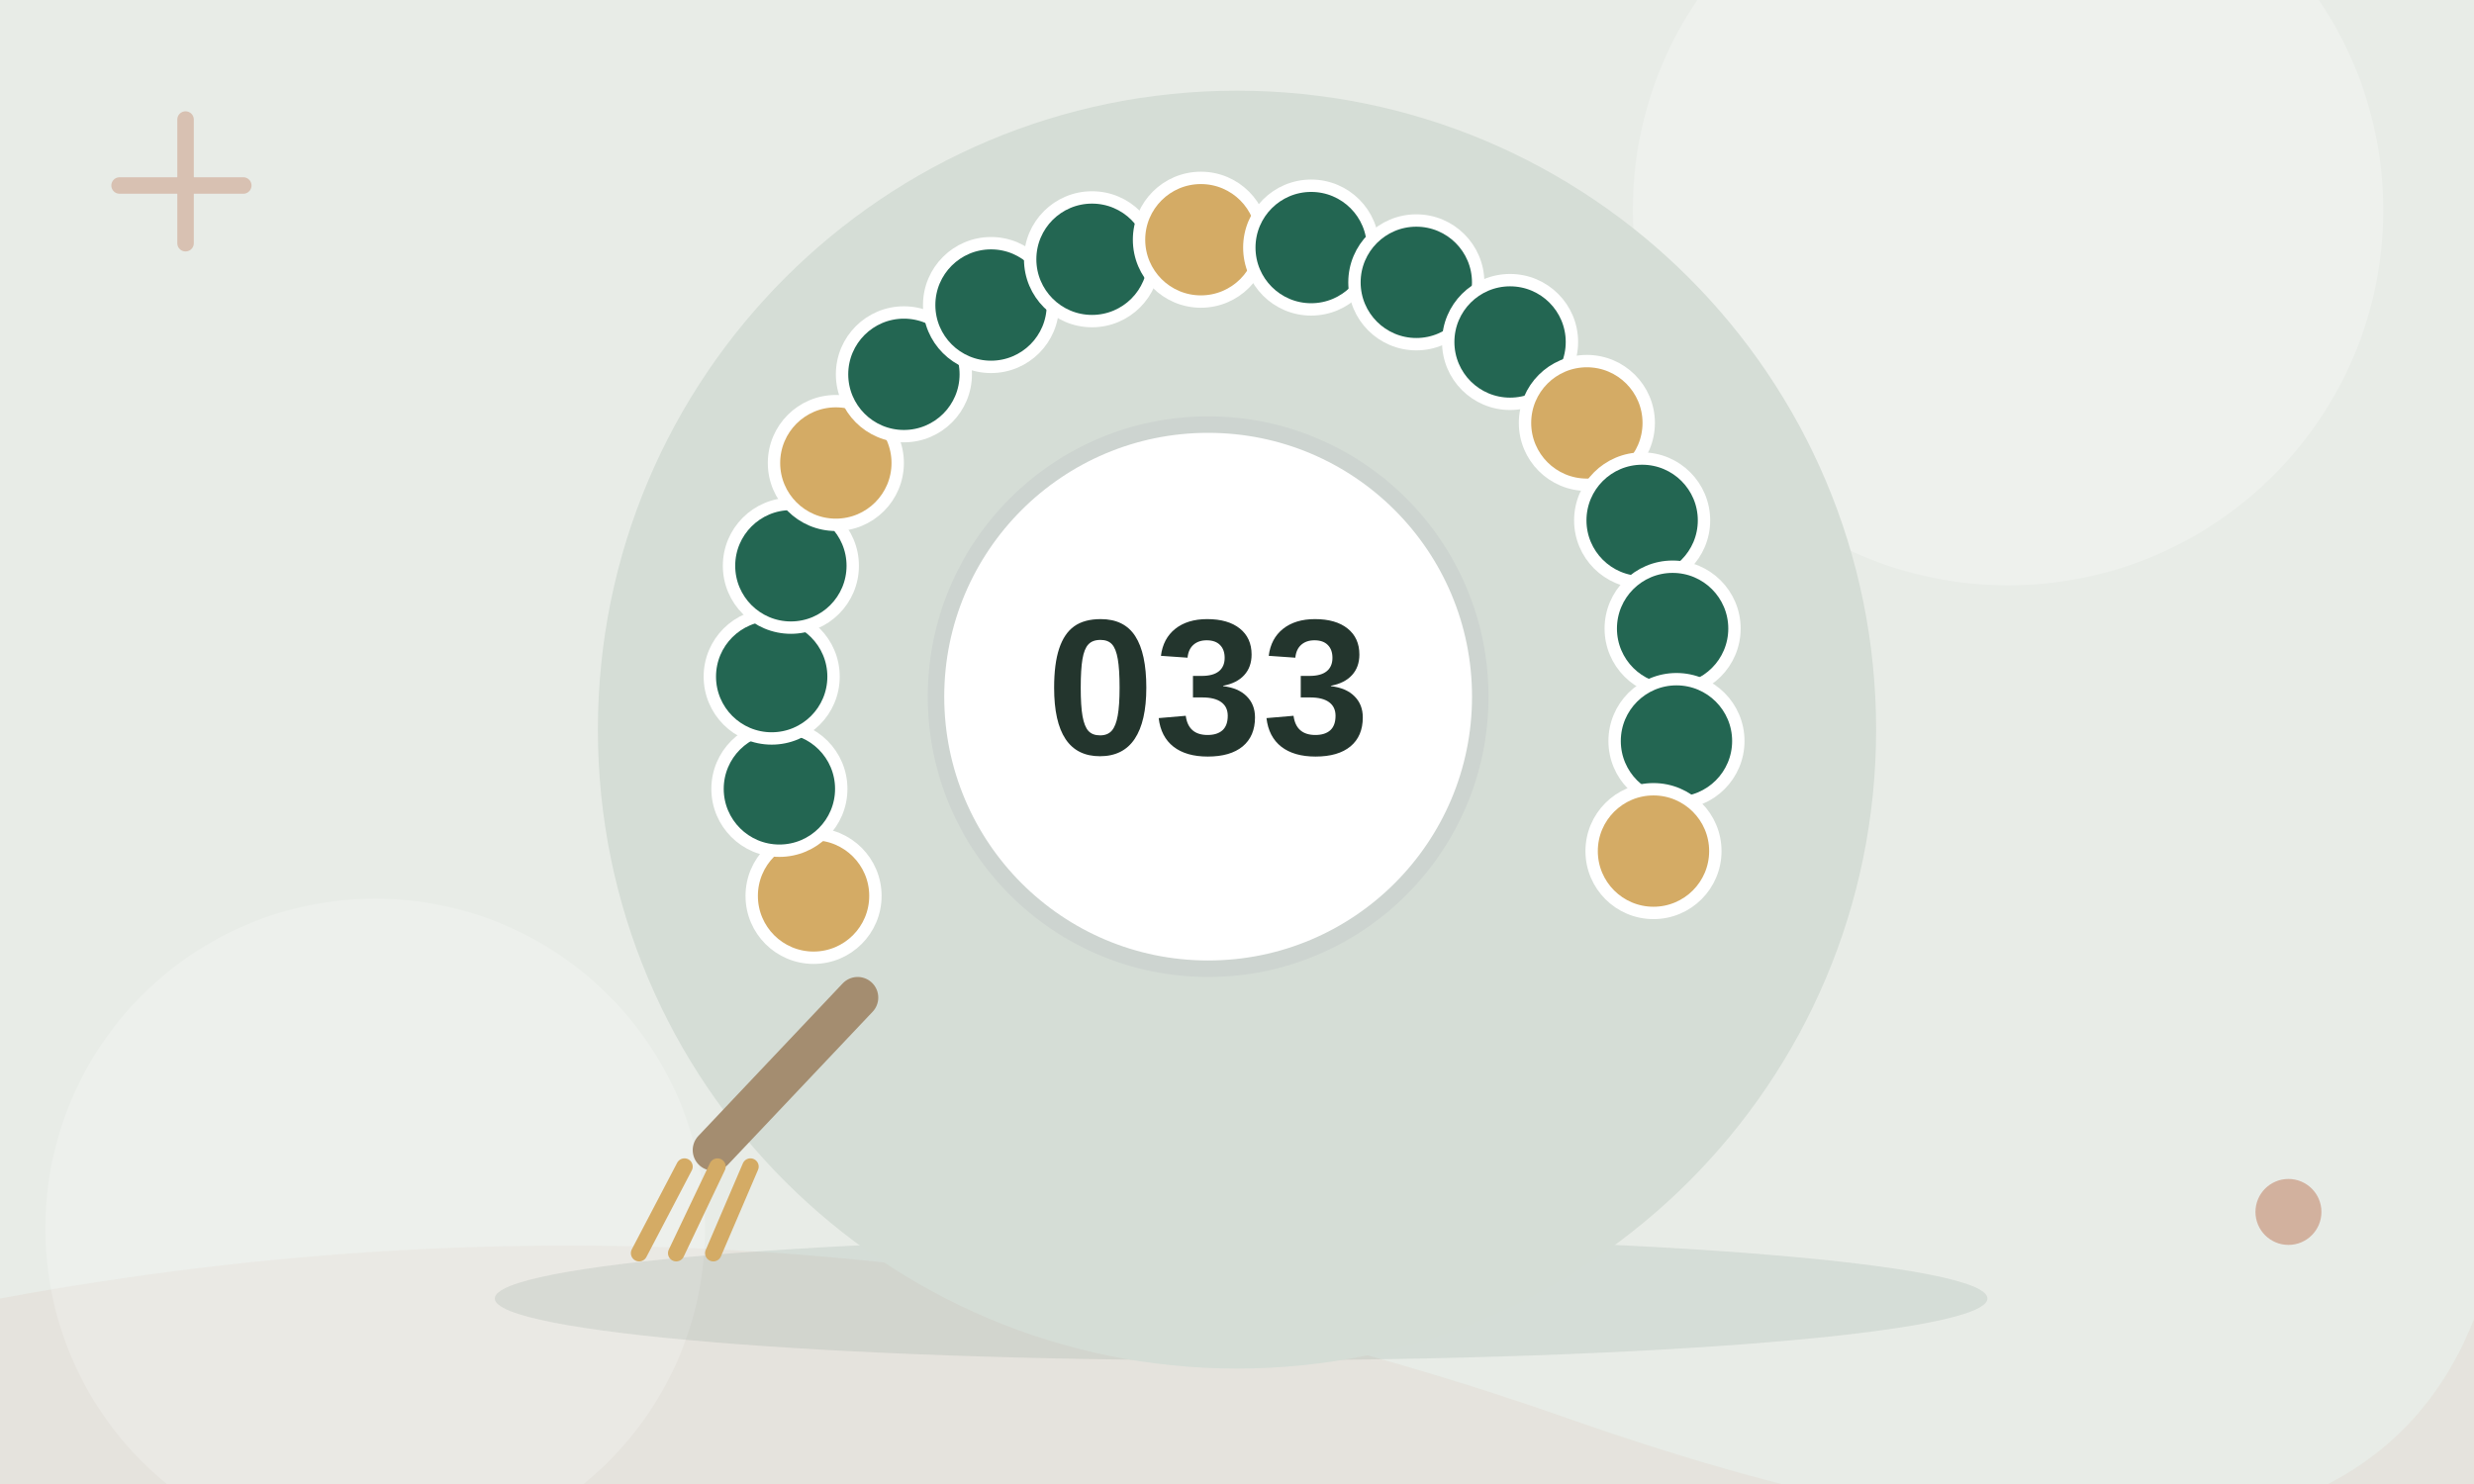
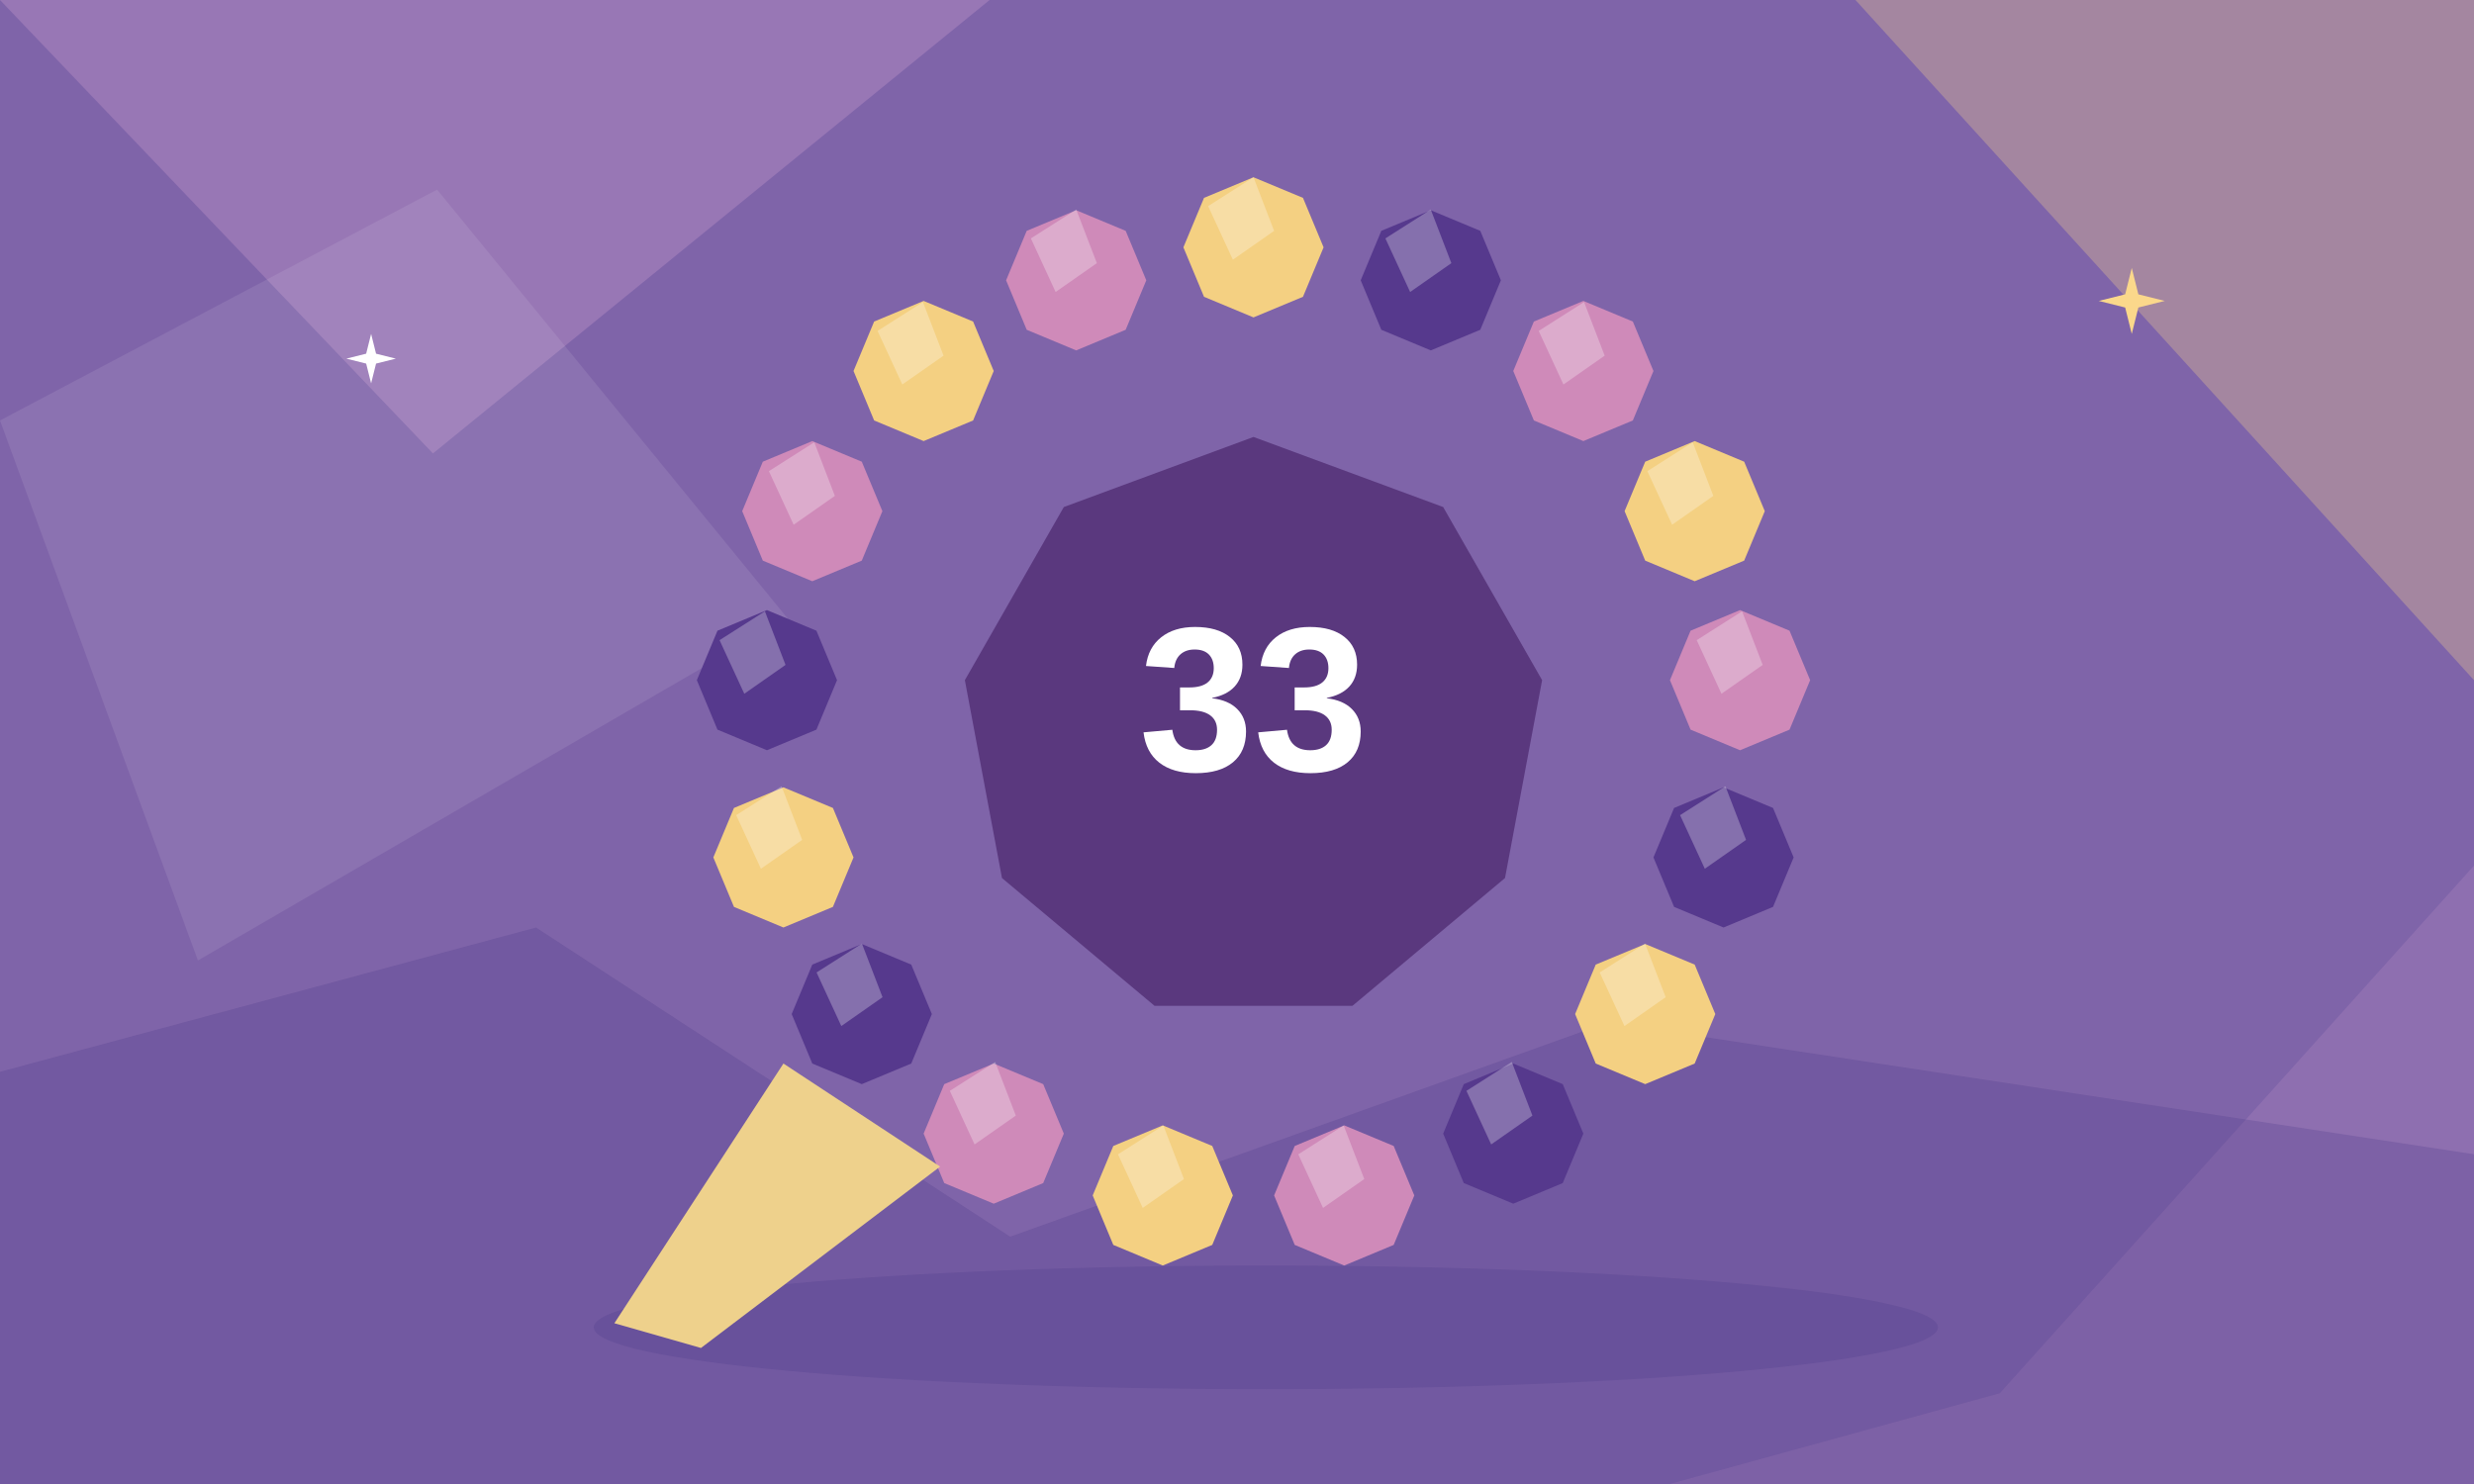
- <svg xmlns="http://www.w3.org/2000/svg" viewBox="0 0 600 360" width="600" height="360" role="img" aria-labelledby="title desc">
-   <rect width="600" height="360" fill="#E8ECE7" />
-   <path d="M0 315Q195 279 380 344T600 320V360H0Z" fill="#BA7050" opacity=".07" />
-   <circle cx="487" cy="51" r="91" fill="#fff" opacity=".25" />
-   <circle cx="91" cy="298" r="80" fill="#fff" opacity=".20" />
-   <ellipse cx="301" cy="315" rx="181" ry="15" fill="#183E32" opacity=".09" />
-   <g>
-     <circle cx="300" cy="177" r="155" fill="#D5DDD6" />
-     <circle cx="197.306" cy="217.333" r="15" fill="#D4AB65" stroke="#FFFFFF" stroke-width="3" />
-     <circle cx="189.021" cy="191.371" r="15" fill="#236652" stroke="#FFFFFF" stroke-width="3" />
-     <circle cx="187.151" cy="164.138" r="15" fill="#236652" stroke="#FFFFFF" stroke-width="3" />
-     <circle cx="191.806" cy="137.254" r="15" fill="#236652" stroke="#FFFFFF" stroke-width="3" />
-     <circle cx="202.712" cy="112.316" r="15" fill="#D4AB65" stroke="#FFFFFF" stroke-width="3" />
-     <circle cx="219.218" cy="90.804" r="15" fill="#236652" stroke="#FFFFFF" stroke-width="3" />
-     <circle cx="240.346" cy="73.997" r="15" fill="#236652" stroke="#FFFFFF" stroke-width="3" />
-     <circle cx="264.839" cy="62.894" r="15" fill="#236652" stroke="#FFFFFF" stroke-width="3" />
-     <circle cx="291.243" cy="58.153" r="15" fill="#D4AB65" stroke="#FFFFFF" stroke-width="3" />
-     <circle cx="317.989" cy="60.058" r="15" fill="#236652" stroke="#FFFFFF" stroke-width="3" />
-     <circle cx="343.488" cy="68.494" r="15" fill="#236652" stroke="#FFFFFF" stroke-width="3" />
-     <circle cx="366.225" cy="82.96" r="15" fill="#236652" stroke="#FFFFFF" stroke-width="3" />
-     <circle cx="384.85" cy="102.597" r="15" fill="#D4AB65" stroke="#FFFFFF" stroke-width="3" />
-     <circle cx="398.256" cy="126.238" r="15" fill="#236652" stroke="#FFFFFF" stroke-width="3" />
-     <circle cx="405.646" cy="152.479" r="15" fill="#236652" stroke="#FFFFFF" stroke-width="3" />
-     <circle cx="406.581" cy="179.761" r="15" fill="#236652" stroke="#FFFFFF" stroke-width="3" />
-     <circle cx="401.007" cy="206.464" r="15" fill="#D4AB65" stroke="#FFFFFF" stroke-width="3" />
-     <circle cx="293" cy="169" r="66" fill="#FFFFFF" stroke="#CDD4D0" stroke-width="4" />
-     <text x="293" y="183" fill="#23352D" font-family="Arial,Helvetica,sans-serif" font-size="47" font-weight="800" text-anchor="middle">033</text>
-     <path d="M208 242 L173 279" fill="none" stroke="#A48D70" stroke-width="10" stroke-linecap="round" />
-     <path d="M166 283 L155 304" fill="none" stroke="#D4AB65" stroke-width="4" stroke-linecap="round" />
-     <path d="M174 283 L164 304" fill="none" stroke="#D4AB65" stroke-width="4" stroke-linecap="round" />
-     <path d="M182 283 L173 304" fill="none" stroke="#D4AB65" stroke-width="4" stroke-linecap="round" />
+ <svg xmlns="http://www.w3.org/2000/svg" width="600" height="360" viewBox="0 0 600 360" role="img" aria-labelledby="title desc">
+   <rect width="600" height="360" fill="#7F64A9" />
+   <polygon points="0,0 240,0 105,110" fill="#E2AED9" opacity=".25" />
+   <polygon points="600,0 450,0 600,165" fill="#FBD88B" opacity=".3" />
+   <polygon points="0,102 106,46 191,150 48,233" fill="#fff" opacity=".09" />
+   <polygon points="485,338 600,210 600,360 405,360" fill="#E2AED9" opacity=".16" />
+   <polygon points="NaN,NaN NaN,NaN NaN,NaN NaN,NaN NaN,NaN NaN,NaN NaN,NaN NaN,NaN NaN,NaN NaN,NaN NaN,NaN" fill="#E2AED9" />
+   <g opacity=".17">
+     <polygon points="NaN,NaN NaN,NaN NaN,NaN NaN,NaN NaN,NaN NaN,NaN NaN,NaN NaN,NaN NaN,NaN NaN,NaN NaN,NaN" fill="#4A3886" />
  </g>
-   <path d="M29 45h30M45 29v30" fill="none" stroke="#BA7050" opacity=".35" stroke-width="4" stroke-linecap="round" />
-   <circle cx="555" cy="294" r="8" fill="#BA7050" opacity=".48" />
+   <polygon points="0,260 130,225 245,300 390,248 600,280 600,360 0,360" fill="#4A3886" opacity=".25" />
+   <ellipse cx="307" cy="322" rx="163" ry="15" fill="#4A3886" opacity=".25" />
+   <polygon points="304,43 316,48 321,60 316,72 304,77 292,72 287,60 292,48" fill="#F4D082" />
+   <polygon points="293,50 304,43 309,56 299,63" fill="#fff" opacity=".28" />
+   <polygon points="347,51 359,56 364,68 359,80 347,85 335,80 330,68 335,56" fill="#56398D" />
+   <polygon points="335.988,57.833 346.988,50.833 351.988,63.833 341.988,70.833" fill="#fff" opacity=".28" />
+   <polygon points="384,73 396,78 401,90 396,102 384,107 372,102 367,90 372,78" fill="#CF8AB9" />
+   <polygon points="373.17,80.275 384.17,73.275 389.17,86.275 379.17,93.275" fill="#fff" opacity=".28" />
+   <polygon points="411,107 423,112 428,124 423,136 411,141 399,136 394,124 399,112" fill="#F4D082" />
+   <polygon points="399.524,114.294 410.524,107.294 415.524,120.294 405.524,127.294" fill="#fff" opacity=".28" />
+   <polygon points="422,148 434,153 439,165 434,177 422,182 410,177 405,165 410,153" fill="#CF8AB9" />
+   <polygon points="411.492,155.297 422.492,148.297 427.492,161.297 417.492,168.297" fill="#fff" opacity=".28" />
+   <polygon points="418,191 430,196 435,208 430,220 418,225 406,220 401,208 406,196" fill="#56398D" />
+   <polygon points="407.457,197.745 418.457,190.745 423.457,203.745 413.457,210.745" fill="#fff" opacity=".28" />
+   <polygon points="399,229 411,234 416,246 411,258 399,263 387,258 382,246 387,234" fill="#F4D082" />
+   <polygon points="387.964,235.906 398.964,228.906 403.964,241.906 393.964,248.906" fill="#fff" opacity=".28" />
+   <polygon points="367,258 379,263 384,275 379,287 367,292 355,287 350,275 355,263" fill="#56398D" />
+   <polygon points="355.645,264.625 366.645,257.625 371.645,270.625 361.645,277.625" fill="#fff" opacity=".28" />
+   <polygon points="326,273 338,278 343,290 338,302 326,307 314,302 309,290 314,278" fill="#CF8AB9" />
+   <polygon points="314.866,280.025 325.866,273.025 330.866,286.025 320.866,293.025" fill="#fff" opacity=".28" />
+   <polygon points="282,273 294,278 299,290 294,302 282,307 270,302 265,290 270,278" fill="#F4D082" />
+   <polygon points="271.134,280.025 282.134,273.025 287.134,286.025 277.134,293.025" fill="#fff" opacity=".28" />
+   <polygon points="241,258 253,263 258,275 253,287 241,292 229,287 224,275 229,263" fill="#CF8AB9" />
+   <polygon points="230.355,264.625 241.355,257.625 246.355,270.625 236.355,277.625" fill="#fff" opacity=".28" />
+   <polygon points="209,229 221,234 226,246 221,258 209,263 197,258 192,246 197,234" fill="#56398D" />
+   <polygon points="198.036,235.906 209.036,228.906 214.036,241.906 204.036,248.906" fill="#fff" opacity=".28" />
+   <polygon points="190,191 202,196 207,208 202,220 190,225 178,220 173,208 178,196" fill="#F4D082" />
+   <polygon points="178.543,197.745 189.543,190.745 194.543,203.745 184.543,210.745" fill="#fff" opacity=".28" />
+   <polygon points="186,148 198,153 203,165 198,177 186,182 174,177 169,165 174,153" fill="#56398D" />
+   <polygon points="174.508,155.297 185.508,148.297 190.508,161.297 180.508,168.297" fill="#fff" opacity=".28" />
+   <polygon points="197,107 209,112 214,124 209,136 197,141 185,136 180,124 185,112" fill="#CF8AB9" />
+   <polygon points="186.476,114.294 197.476,107.294 202.476,120.294 192.476,127.294" fill="#fff" opacity=".28" />
+   <polygon points="224,73 236,78 241,90 236,102 224,107 212,102 207,90 212,78" fill="#F4D082" />
+   <polygon points="212.83,80.275 223.83,73.275 228.83,86.275 218.83,93.275" fill="#fff" opacity=".28" />
+   <polygon points="261,51 273,56 278,68 273,80 261,85 249,80 244,68 249,56" fill="#CF8AB9" />
+   <polygon points="250.012,57.833 261.012,50.833 266.012,63.833 256.012,70.833" fill="#fff" opacity=".28" />
+   <polygon points="304,106 350,123 374,165 365,213 328,244 280,244 243,213 234,165 258,123" fill="#5A387E" />
+   <text x="304" y="187" text-anchor="middle" font-size="50" font-family="Arial,Helvetica,sans-serif" font-weight="900" fill="#fff">33</text>
+   <polygon points="190,258 228,283 170,327 149,321" fill="#EED18C" />
+   <polygon points="517,65 518.6,71.4 525,73 518.6,74.6 517,81 515.4,74.6 509,73 515.4,71.4" fill="#FBD88B" />
+   <polygon points="90,81 91.2,85.8 96,87 91.2,88.2 90,93 88.8,88.2 84,87 88.8,85.8" fill="#fff" />
</svg>
